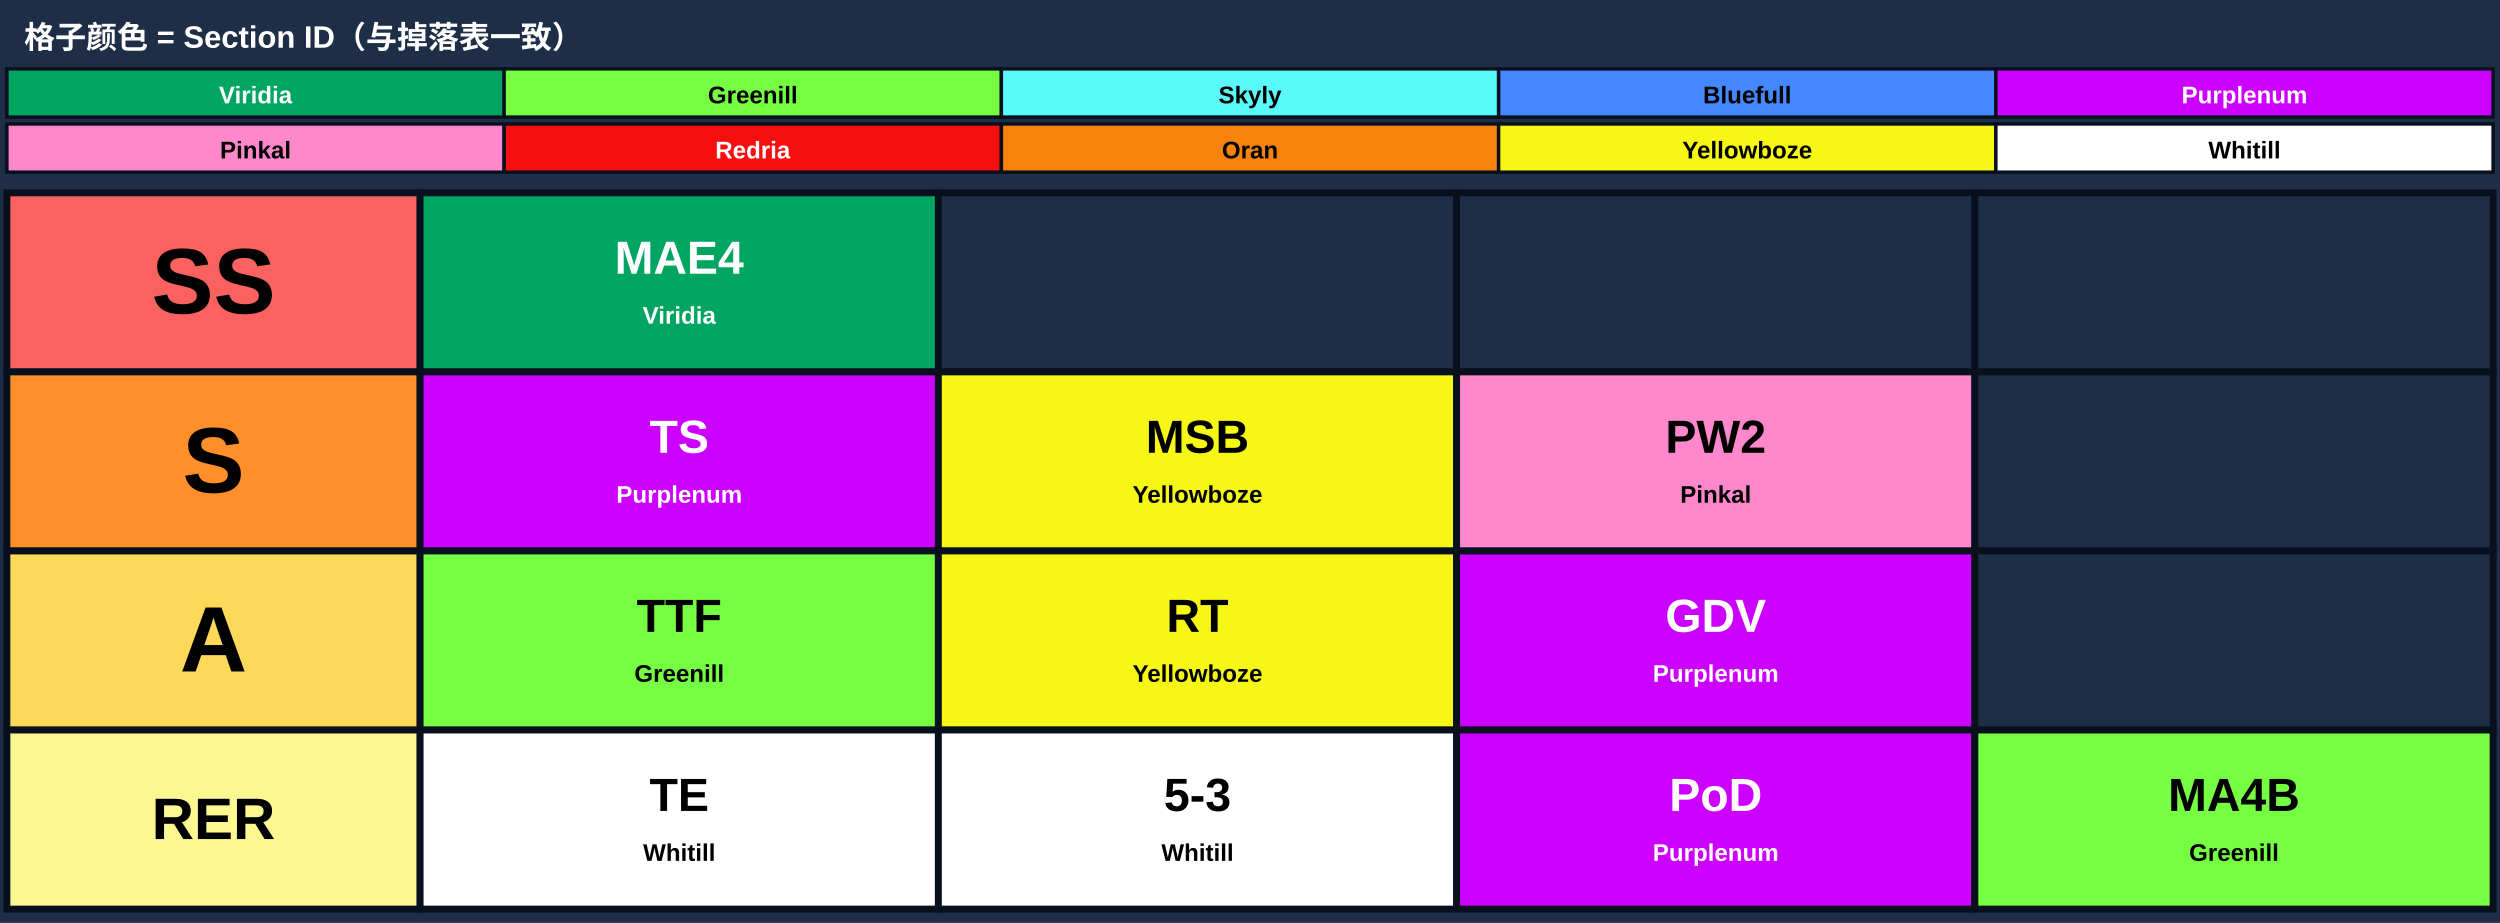
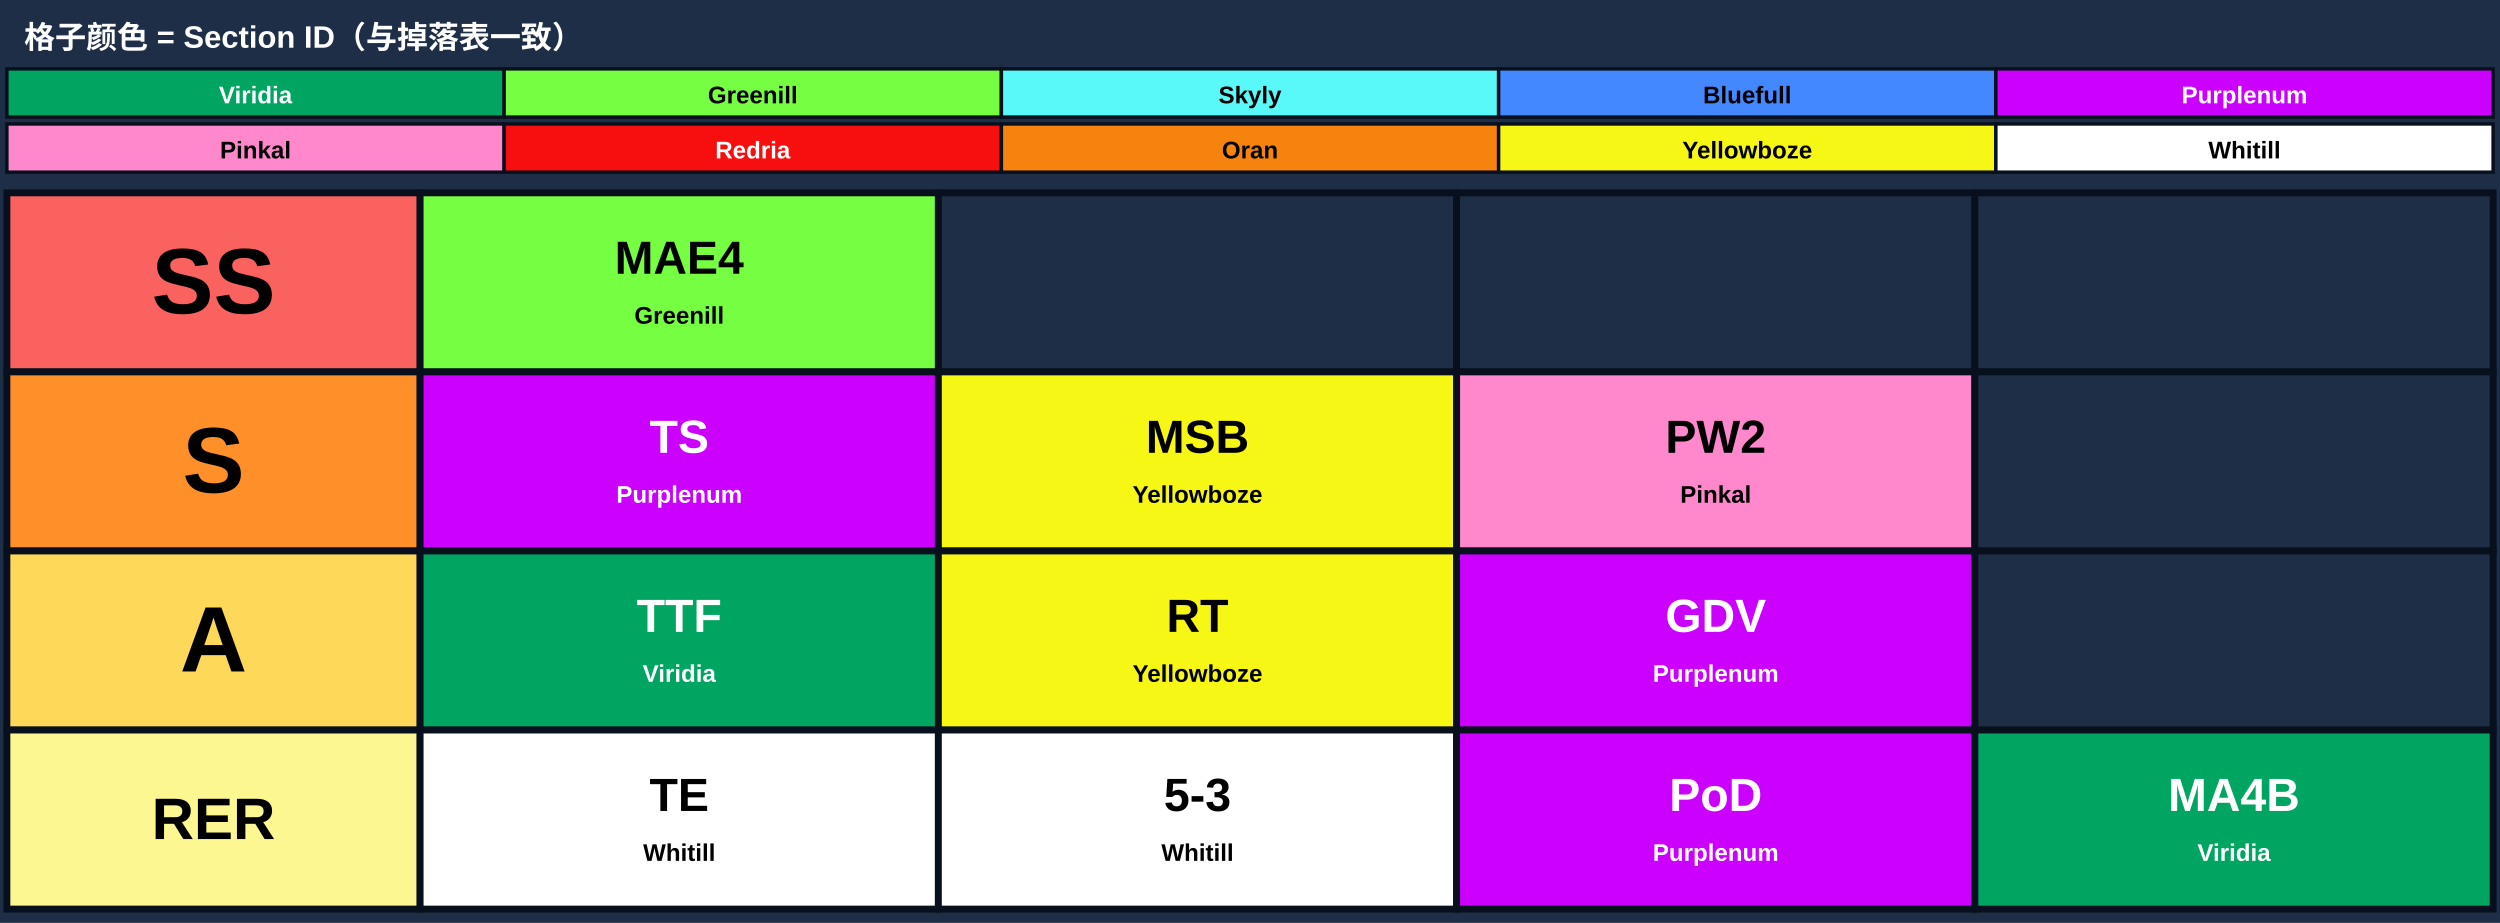
<svg xmlns="http://www.w3.org/2000/svg" width="1452" height="536" viewBox="0 0 1452 536" role="img">
  <rect width="1452" height="536" fill="#1E2E46" />
  <text x="14" y="28" text-anchor="start" font-family="Arial, Helvetica, sans-serif" font-size="18" font-weight="700" fill="#FFFFFF">格子颜色 = Section ID（与掉落表一致）</text>
  <rect x="4" y="40" width="288.8" height="28" fill="#00A562" stroke="#08101D" stroke-width="2" />
  <text x="148.4" y="60" text-anchor="middle" font-family="Arial, Helvetica, sans-serif" font-size="14" font-weight="700" fill="#FFFFFF">Viridia</text>
  <rect x="292.8" y="40" width="288.8" height="28" fill="#76FE43" stroke="#08101D" stroke-width="2" />
  <text x="437.2" y="60" text-anchor="middle" font-family="Arial, Helvetica, sans-serif" font-size="14" font-weight="700" fill="#000000">Greenill</text>
  <rect x="581.6" y="40" width="288.8" height="28" fill="#59F9F9" stroke="#08101D" stroke-width="2" />
  <text x="726" y="60" text-anchor="middle" font-family="Arial, Helvetica, sans-serif" font-size="14" font-weight="700" fill="#000000">Skyly</text>
  <rect x="870.4" y="40" width="288.8" height="28" fill="#4488FF" stroke="#08101D" stroke-width="2" />
  <text x="1014.8" y="60" text-anchor="middle" font-family="Arial, Helvetica, sans-serif" font-size="14" font-weight="700" fill="#000000">Bluefull</text>
  <rect x="1159.2" y="40" width="288.8" height="28" fill="#CC00FF" stroke="#08101D" stroke-width="2" />
  <text x="1303.6" y="60" text-anchor="middle" font-family="Arial, Helvetica, sans-serif" font-size="14" font-weight="700" fill="#FFFFFF">Purplenum</text>
  <rect x="4" y="72" width="288.8" height="28" fill="#FF87CB" stroke="#08101D" stroke-width="2" />
  <text x="148.4" y="92" text-anchor="middle" font-family="Arial, Helvetica, sans-serif" font-size="14" font-weight="700" fill="#000000">Pinkal</text>
  <rect x="292.8" y="72" width="288.8" height="28" fill="#F70F0F" stroke="#08101D" stroke-width="2" />
  <text x="437.2" y="92" text-anchor="middle" font-family="Arial, Helvetica, sans-serif" font-size="14" font-weight="700" fill="#FFFFFF">Redria</text>
  <rect x="581.6" y="72" width="288.8" height="28" fill="#F7830F" stroke="#08101D" stroke-width="2" />
  <text x="726" y="92" text-anchor="middle" font-family="Arial, Helvetica, sans-serif" font-size="14" font-weight="700" fill="#000000">Oran</text>
  <rect x="870.4" y="72" width="288.8" height="28" fill="#F7F715" stroke="#08101D" stroke-width="2" />
  <text x="1014.8" y="92" text-anchor="middle" font-family="Arial, Helvetica, sans-serif" font-size="14" font-weight="700" fill="#000000">Yellowboze</text>
  <rect x="1159.2" y="72" width="288.8" height="28" fill="#FFFFFF" stroke="#08101D" stroke-width="2" />
  <text x="1303.6" y="92" text-anchor="middle" font-family="Arial, Helvetica, sans-serif" font-size="14" font-weight="700" fill="#000000">Whitill</text>
  <rect x="4" y="112" width="240" height="104" fill="#FA625F" stroke="#08101D" stroke-width="4" />
  <text x="124" y="182" text-anchor="middle" font-family="Arial, Helvetica, sans-serif" font-size="54" font-weight="800" fill="#000000">SS</text>
-   <rect x="244" y="112" width="301" height="104" fill="#00A562" stroke="#08101D" stroke-width="4" />
-   <text x="394.5" y="159" text-anchor="middle" font-family="Arial, Helvetica, sans-serif" font-size="27" font-weight="800" fill="#FFFFFF">MAE4</text>
-   <text x="394.5" y="188" text-anchor="middle" font-family="Arial, Helvetica, sans-serif" font-size="14" font-weight="600" fill="#FFFFFF">Viridia</text>
+   <rect x="244" y="112" width="301" height="104" fill="#76FE43" stroke="#08101D" stroke-width="4" />
+   <text x="394.5" y="159" text-anchor="middle" font-family="Arial, Helvetica, sans-serif" font-size="27" font-weight="800" fill="#000000">MAE4</text>
+   <text x="394.5" y="188" text-anchor="middle" font-family="Arial, Helvetica, sans-serif" font-size="14" font-weight="600" fill="#000000">Greenill</text>
  <rect x="545" y="112" width="301" height="104" fill="#1E2E46" stroke="#08101D" stroke-width="4" />
  <rect x="846" y="112" width="301" height="104" fill="#1E2E46" stroke="#08101D" stroke-width="4" />
  <rect x="1147" y="112" width="301" height="104" fill="#1E2E46" stroke="#08101D" stroke-width="4" />
  <rect x="4" y="216" width="240" height="104" fill="#FE8F29" stroke="#08101D" stroke-width="4" />
  <text x="124" y="286" text-anchor="middle" font-family="Arial, Helvetica, sans-serif" font-size="54" font-weight="800" fill="#000000">S</text>
  <rect x="244" y="216" width="301" height="104" fill="#CC00FF" stroke="#08101D" stroke-width="4" />
  <text x="394.5" y="263" text-anchor="middle" font-family="Arial, Helvetica, sans-serif" font-size="27" font-weight="800" fill="#FFFFFF">TS</text>
  <text x="394.5" y="292" text-anchor="middle" font-family="Arial, Helvetica, sans-serif" font-size="14" font-weight="600" fill="#FFFFFF">Purplenum</text>
  <rect x="545" y="216" width="301" height="104" fill="#F7F715" stroke="#08101D" stroke-width="4" />
  <text x="695.5" y="263" text-anchor="middle" font-family="Arial, Helvetica, sans-serif" font-size="27" font-weight="800" fill="#000000">MSB</text>
  <text x="695.5" y="292" text-anchor="middle" font-family="Arial, Helvetica, sans-serif" font-size="14" font-weight="600" fill="#000000">Yellowboze</text>
  <rect x="846" y="216" width="301" height="104" fill="#FF87CB" stroke="#08101D" stroke-width="4" />
  <text x="996.5" y="263" text-anchor="middle" font-family="Arial, Helvetica, sans-serif" font-size="27" font-weight="800" fill="#000000">PW2</text>
  <text x="996.5" y="292" text-anchor="middle" font-family="Arial, Helvetica, sans-serif" font-size="14" font-weight="600" fill="#000000">Pinkal</text>
  <rect x="1147" y="216" width="301" height="104" fill="#1E2E46" stroke="#08101D" stroke-width="4" />
  <rect x="4" y="320" width="240" height="104" fill="#FED858" stroke="#08101D" stroke-width="4" />
  <text x="124" y="390" text-anchor="middle" font-family="Arial, Helvetica, sans-serif" font-size="54" font-weight="800" fill="#000000">A</text>
-   <rect x="244" y="320" width="301" height="104" fill="#76FE43" stroke="#08101D" stroke-width="4" />
-   <text x="394.5" y="367" text-anchor="middle" font-family="Arial, Helvetica, sans-serif" font-size="27" font-weight="800" fill="#000000">TTF</text>
-   <text x="394.5" y="396" text-anchor="middle" font-family="Arial, Helvetica, sans-serif" font-size="14" font-weight="600" fill="#000000">Greenill</text>
+   <rect x="244" y="320" width="301" height="104" fill="#00A562" stroke="#08101D" stroke-width="4" />
+   <text x="394.5" y="367" text-anchor="middle" font-family="Arial, Helvetica, sans-serif" font-size="27" font-weight="800" fill="#FFFFFF">TTF</text>
+   <text x="394.5" y="396" text-anchor="middle" font-family="Arial, Helvetica, sans-serif" font-size="14" font-weight="600" fill="#FFFFFF">Viridia</text>
  <rect x="545" y="320" width="301" height="104" fill="#F7F715" stroke="#08101D" stroke-width="4" />
  <text x="695.5" y="367" text-anchor="middle" font-family="Arial, Helvetica, sans-serif" font-size="27" font-weight="800" fill="#000000">RT</text>
  <text x="695.5" y="396" text-anchor="middle" font-family="Arial, Helvetica, sans-serif" font-size="14" font-weight="600" fill="#000000">Yellowboze</text>
  <rect x="846" y="320" width="301" height="104" fill="#CC00FF" stroke="#08101D" stroke-width="4" />
  <text x="996.5" y="367" text-anchor="middle" font-family="Arial, Helvetica, sans-serif" font-size="27" font-weight="800" fill="#FFFFFF">GDV</text>
  <text x="996.5" y="396" text-anchor="middle" font-family="Arial, Helvetica, sans-serif" font-size="14" font-weight="600" fill="#FFFFFF">Purplenum</text>
  <rect x="1147" y="320" width="301" height="104" fill="#1E2E46" stroke="#08101D" stroke-width="4" />
  <rect x="4" y="424" width="240" height="104" fill="#FDF791" stroke="#08101D" stroke-width="4" />
  <text x="124" y="487.333" text-anchor="middle" font-family="Arial, Helvetica, sans-serif" font-size="34" font-weight="800" fill="#000000">RER</text>
  <rect x="244" y="424" width="301" height="104" fill="#FFFFFF" stroke="#08101D" stroke-width="4" />
  <text x="394.5" y="471" text-anchor="middle" font-family="Arial, Helvetica, sans-serif" font-size="27" font-weight="800" fill="#000000">TE</text>
  <text x="394.5" y="500" text-anchor="middle" font-family="Arial, Helvetica, sans-serif" font-size="14" font-weight="600" fill="#000000">Whitill</text>
  <rect x="545" y="424" width="301" height="104" fill="#FFFFFF" stroke="#08101D" stroke-width="4" />
  <text x="695.5" y="471" text-anchor="middle" font-family="Arial, Helvetica, sans-serif" font-size="27" font-weight="800" fill="#000000">5-3</text>
  <text x="695.5" y="500" text-anchor="middle" font-family="Arial, Helvetica, sans-serif" font-size="14" font-weight="600" fill="#000000">Whitill</text>
  <rect x="846" y="424" width="301" height="104" fill="#CC00FF" stroke="#08101D" stroke-width="4" />
  <text x="996.5" y="471" text-anchor="middle" font-family="Arial, Helvetica, sans-serif" font-size="27" font-weight="800" fill="#FFFFFF">PoD</text>
  <text x="996.5" y="500" text-anchor="middle" font-family="Arial, Helvetica, sans-serif" font-size="14" font-weight="600" fill="#FFFFFF">Purplenum</text>
-   <rect x="1147" y="424" width="301" height="104" fill="#76FE43" stroke="#08101D" stroke-width="4" />
-   <text x="1297.5" y="471" text-anchor="middle" font-family="Arial, Helvetica, sans-serif" font-size="27" font-weight="800" fill="#000000">MA4B</text>
-   <text x="1297.5" y="500" text-anchor="middle" font-family="Arial, Helvetica, sans-serif" font-size="14" font-weight="600" fill="#000000">Greenill</text>
+   <rect x="1147" y="424" width="301" height="104" fill="#00A562" stroke="#08101D" stroke-width="4" />
+   <text x="1297.5" y="471" text-anchor="middle" font-family="Arial, Helvetica, sans-serif" font-size="27" font-weight="800" fill="#FFFFFF">MA4B</text>
+   <text x="1297.5" y="500" text-anchor="middle" font-family="Arial, Helvetica, sans-serif" font-size="14" font-weight="600" fill="#FFFFFF">Viridia</text>
</svg>
